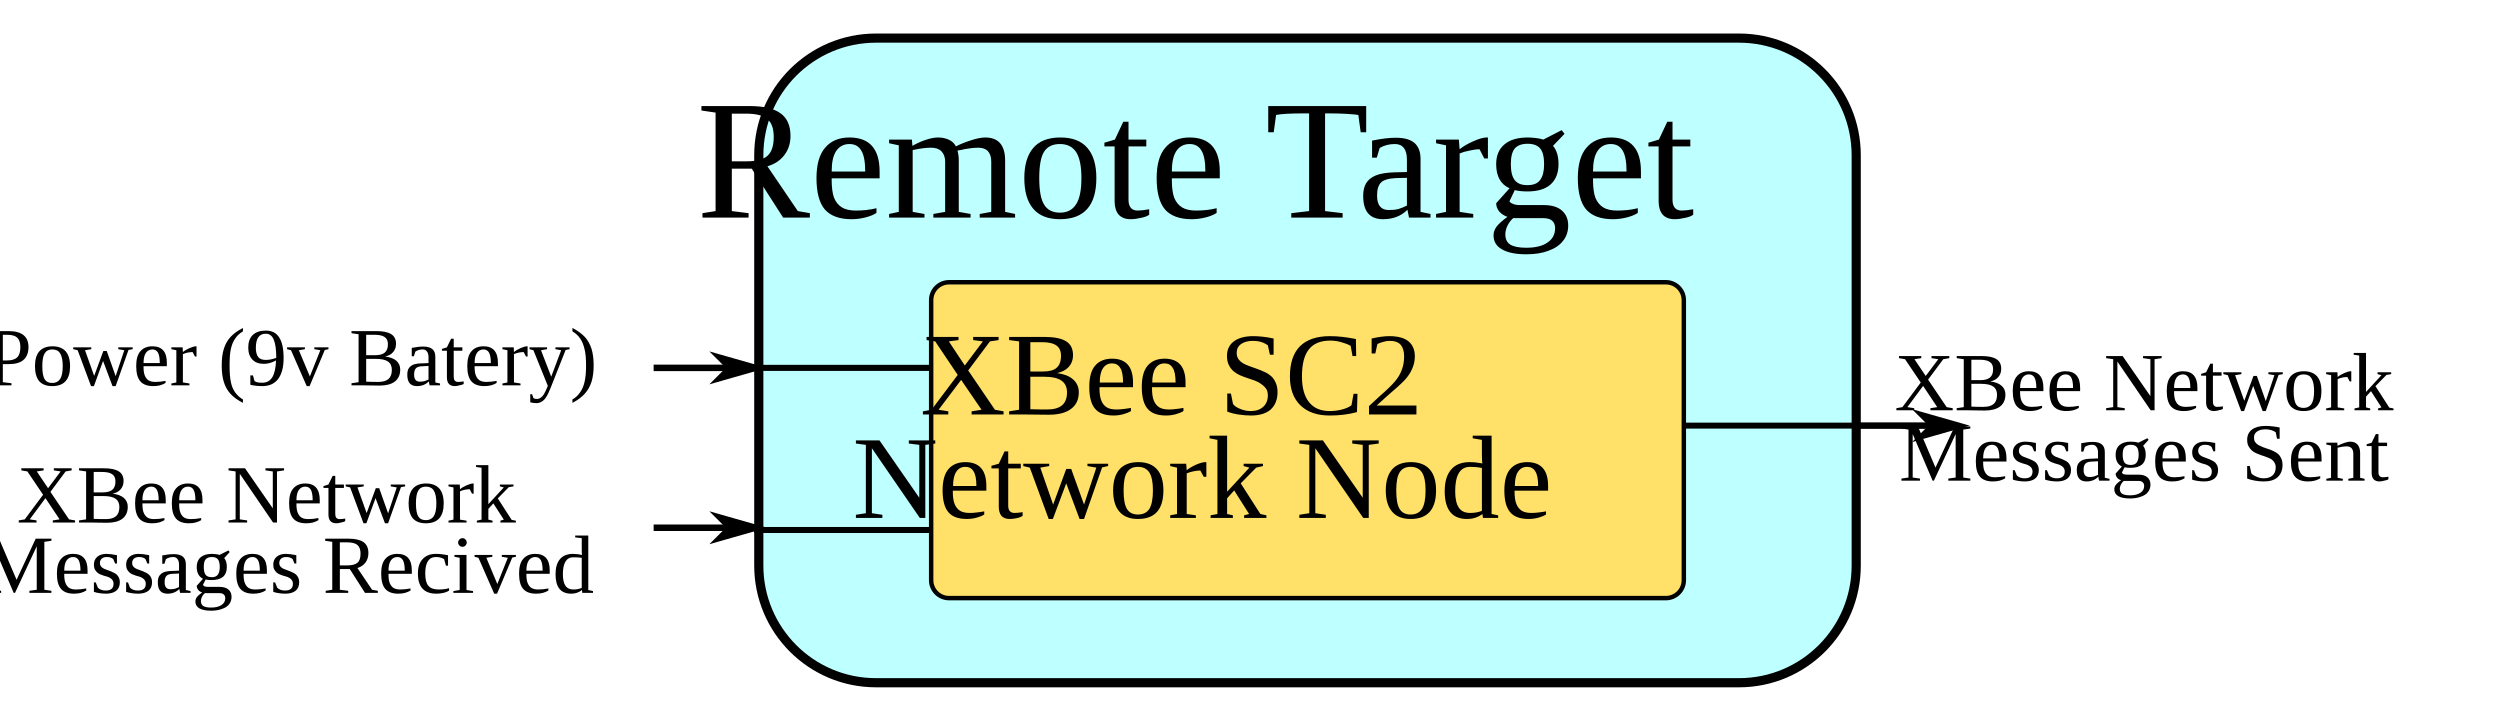
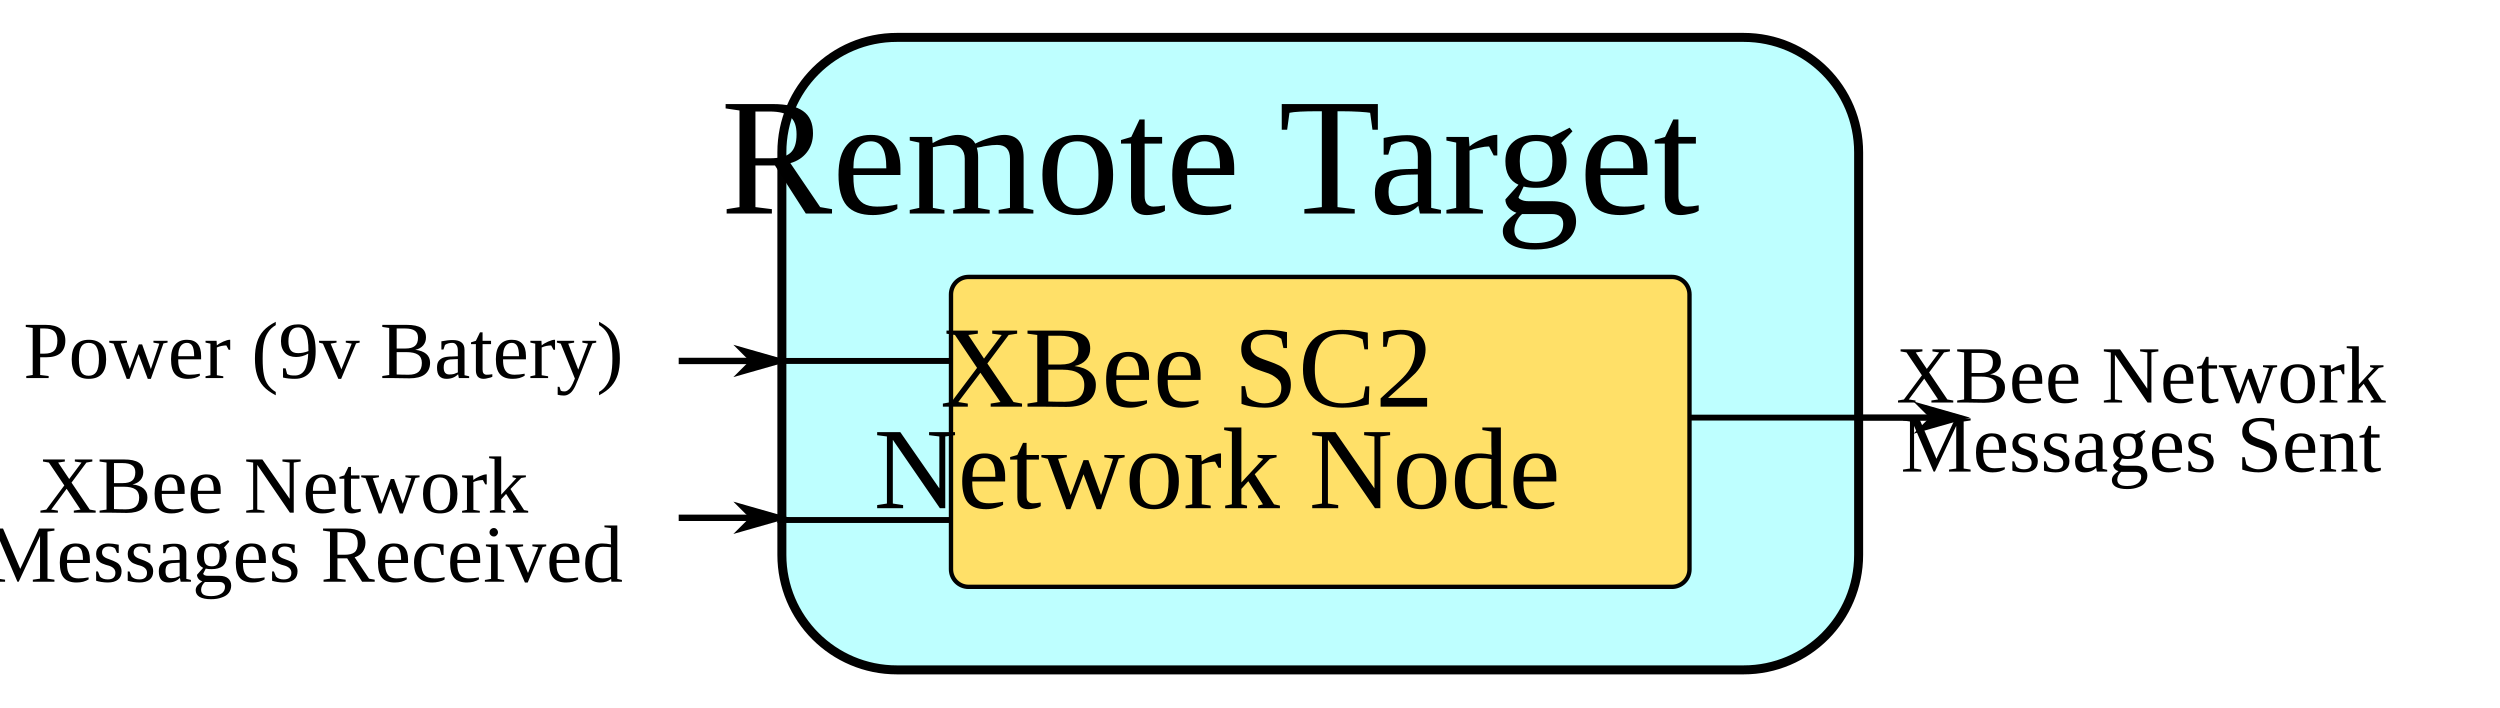
- <svg xmlns="http://www.w3.org/2000/svg" width="149.138mm" height="43.001mm" viewBox="0 0 149.138 43.001" version="1.1" id="svg8">
+ <svg xmlns="http://www.w3.org/2000/svg" id="svg8" version="1.1" viewBox="0 0 152 43.001" height="43.001mm" width="152mm">
  <defs id="defs2">
-     <marker orient="auto" refY="0" refX="0" id="marker1565" style="overflow:visible">
-       <path id="path1563" d="M 0,0 5,-5 -12.5,0 5,5 Z" style="fill:#000000;fill-opacity:1;fill-rule:evenodd;stroke:#000000;stroke-width:1pt;stroke-opacity:1" transform="matrix(-0.4,0,0,-0.4,-4,0)" />
+     <marker style="overflow:visible" id="marker1565" refX="0" refY="0" orient="auto">
+       <path transform="matrix(-0.4,0,0,-0.4,-4,0)" style="fill:#000000;fill-opacity:1;fill-rule:evenodd;stroke:#000000;stroke-width:1pt;stroke-opacity:1" d="M 0,0 5,-5 -12.5,0 5,5 Z" id="path1563" />
    </marker>
-     <marker style="overflow:visible" id="marker2309" refX="0" refY="0" orient="auto">
-       <path transform="matrix(-0.4,0,0,-0.4,-4,0)" style="fill:#000000;fill-opacity:1;fill-rule:evenodd;stroke:#000000;stroke-width:1pt;stroke-opacity:1" d="M 0,0 5,-5 -12.5,0 5,5 Z" id="path2307" />
+     <marker orient="auto" refY="0" refX="0" id="marker2309" style="overflow:visible">
+       <path id="path2307" d="M 0,0 5,-5 -12.5,0 5,5 Z" style="fill:#000000;fill-opacity:1;fill-rule:evenodd;stroke:#000000;stroke-width:1pt;stroke-opacity:1" transform="matrix(-0.4,0,0,-0.4,-4,0)" />
    </marker>
-     <marker orient="auto" refY="0" refX="0" id="marker2056" style="overflow:visible">
-       <path id="path2054" d="M 0,0 5,-5 -12.5,0 5,5 Z" style="fill:#000000;fill-opacity:1;fill-rule:evenodd;stroke:#000000;stroke-width:1pt;stroke-opacity:1" transform="matrix(-0.4,0,0,-0.4,-4,0)" />
+     <marker style="overflow:visible" id="marker2056" refX="0" refY="0" orient="auto">
+       <path transform="matrix(-0.4,0,0,-0.4,-4,0)" style="fill:#000000;fill-opacity:1;fill-rule:evenodd;stroke:#000000;stroke-width:1pt;stroke-opacity:1" d="M 0,0 5,-5 -12.5,0 5,5 Z" id="path2054" />
    </marker>
-     <marker style="overflow:visible" id="marker1714" refX="0" refY="0" orient="auto">
-       <path transform="matrix(-0.4,0,0,-0.4,-4,0)" style="fill:#000000;fill-opacity:1;fill-rule:evenodd;stroke:#000000;stroke-width:1pt;stroke-opacity:1" d="M 0,0 5,-5 -12.5,0 5,5 Z" id="path1712" />
+     <marker orient="auto" refY="0" refX="0" id="marker1714" style="overflow:visible">
+       <path id="path1712" d="M 0,0 5,-5 -12.5,0 5,5 Z" style="fill:#000000;fill-opacity:1;fill-rule:evenodd;stroke:#000000;stroke-width:1pt;stroke-opacity:1" transform="matrix(-0.4,0,0,-0.4,-4,0)" />
    </marker>
-     <marker style="overflow:visible" id="marker1377" refX="0" refY="0" orient="auto">
-       <path transform="matrix(-0.4,0,0,-0.4,-4,0)" style="fill:#000000;fill-opacity:1;fill-rule:evenodd;stroke:#000000;stroke-width:1pt;stroke-opacity:1" d="M 0,0 5,-5 -12.5,0 5,5 Z" id="path1375" />
+     <marker orient="auto" refY="0" refX="0" id="marker1377" style="overflow:visible">
+       <path id="path1375" d="M 0,0 5,-5 -12.5,0 5,5 Z" style="fill:#000000;fill-opacity:1;fill-rule:evenodd;stroke:#000000;stroke-width:1pt;stroke-opacity:1" transform="matrix(-0.4,0,0,-0.4,-4,0)" />
    </marker>
-     <marker style="overflow:visible" id="marker1367" refX="0" refY="0" orient="auto">
-       <path transform="matrix(-0.4,0,0,-0.4,-4,0)" style="fill:#000000;fill-opacity:1;fill-rule:evenodd;stroke:#000000;stroke-width:1pt;stroke-opacity:1" d="M 0,0 5,-5 -12.5,0 5,5 Z" id="path1365" />
+     <marker orient="auto" refY="0" refX="0" id="marker1367" style="overflow:visible">
+       <path id="path1365" d="M 0,0 5,-5 -12.5,0 5,5 Z" style="fill:#000000;fill-opacity:1;fill-rule:evenodd;stroke:#000000;stroke-width:1pt;stroke-opacity:1" transform="matrix(-0.4,0,0,-0.4,-4,0)" />
    </marker>
-     <marker style="overflow:visible" id="marker1347" refX="0" refY="0" orient="auto">
-       <path transform="matrix(-0.4,0,0,-0.4,-4,0)" style="fill:#000000;fill-opacity:1;fill-rule:evenodd;stroke:#000000;stroke-width:1pt;stroke-opacity:1" d="M 0,0 5,-5 -12.5,0 5,5 Z" id="path1345" />
+     <marker orient="auto" refY="0" refX="0" id="marker1347" style="overflow:visible">
+       <path id="path1345" d="M 0,0 5,-5 -12.5,0 5,5 Z" style="fill:#000000;fill-opacity:1;fill-rule:evenodd;stroke:#000000;stroke-width:1pt;stroke-opacity:1" transform="matrix(-0.4,0,0,-0.4,-4,0)" />
    </marker>
-     <marker style="overflow:visible" id="marker1281" refX="0" refY="0" orient="auto">
-       <path transform="matrix(-0.8,0,0,-0.8,-10,0)" style="fill:#000000;fill-opacity:1;fill-rule:evenodd;stroke:#000000;stroke-width:1pt;stroke-opacity:1" d="M 0,0 5,-5 -12.5,0 5,5 Z" id="path1279" />
+     <marker orient="auto" refY="0" refX="0" id="marker1281" style="overflow:visible">
+       <path id="path1279" d="M 0,0 5,-5 -12.5,0 5,5 Z" style="fill:#000000;fill-opacity:1;fill-rule:evenodd;stroke:#000000;stroke-width:1pt;stroke-opacity:1" transform="matrix(-0.8,0,0,-0.8,-10,0)" />
    </marker>
-     <marker style="overflow:visible" id="marker1271" refX="0" refY="0" orient="auto">
-       <path transform="matrix(-0.8,0,0,-0.8,-10,0)" style="fill:#000000;fill-opacity:1;fill-rule:evenodd;stroke:#000000;stroke-width:1pt;stroke-opacity:1" d="M 0,0 5,-5 -12.5,0 5,5 Z" id="path1269" />
+     <marker orient="auto" refY="0" refX="0" id="marker1271" style="overflow:visible">
+       <path id="path1269" d="M 0,0 5,-5 -12.5,0 5,5 Z" style="fill:#000000;fill-opacity:1;fill-rule:evenodd;stroke:#000000;stroke-width:1pt;stroke-opacity:1" transform="matrix(-0.8,0,0,-0.8,-10,0)" />
    </marker>
-     <marker style="overflow:visible" id="marker1261" refX="0" refY="0" orient="auto">
-       <path transform="matrix(-0.8,0,0,-0.8,-10,0)" style="fill:#000000;fill-opacity:1;fill-rule:evenodd;stroke:#000000;stroke-width:1pt;stroke-opacity:1" d="M 0,0 5,-5 -12.5,0 5,5 Z" id="path1259" />
+     <marker orient="auto" refY="0" refX="0" id="marker1261" style="overflow:visible">
+       <path id="path1259" d="M 0,0 5,-5 -12.5,0 5,5 Z" style="fill:#000000;fill-opacity:1;fill-rule:evenodd;stroke:#000000;stroke-width:1pt;stroke-opacity:1" transform="matrix(-0.8,0,0,-0.8,-10,0)" />
    </marker>
-     <marker style="overflow:visible" id="marker1251" refX="0" refY="0" orient="auto">
-       <path transform="matrix(-0.8,0,0,-0.8,-10,0)" style="fill:#000000;fill-opacity:1;fill-rule:evenodd;stroke:#000000;stroke-width:1pt;stroke-opacity:1" d="M 0,0 5,-5 -12.5,0 5,5 Z" id="path1249" />
+     <marker orient="auto" refY="0" refX="0" id="marker1251" style="overflow:visible">
+       <path id="path1249" d="M 0,0 5,-5 -12.5,0 5,5 Z" style="fill:#000000;fill-opacity:1;fill-rule:evenodd;stroke:#000000;stroke-width:1pt;stroke-opacity:1" transform="matrix(-0.8,0,0,-0.8,-10,0)" />
    </marker>
-     <marker orient="auto" refY="0" refX="0" id="marker1347-1" style="overflow:visible">
-       <path id="path1345-6" d="M 0,0 5,-5 -12.5,0 5,5 Z" style="fill:#000000;fill-opacity:1;fill-rule:evenodd;stroke:#000000;stroke-width:1pt;stroke-opacity:1" transform="matrix(-0.4,0,0,-0.4,-4,0)" />
+     <marker style="overflow:visible" id="marker1347-1" refX="0" refY="0" orient="auto">
+       <path transform="matrix(-0.4,0,0,-0.4,-4,0)" style="fill:#000000;fill-opacity:1;fill-rule:evenodd;stroke:#000000;stroke-width:1pt;stroke-opacity:1" d="M 0,0 5,-5 -12.5,0 5,5 Z" id="path1345-6" />
    </marker>
-     <marker orient="auto" refY="0" refX="0" id="marker1357-1" style="overflow:visible">
-       <path id="path1355-0" d="M 0,0 5,-5 -12.5,0 5,5 Z" style="fill:#000000;fill-opacity:1;fill-rule:evenodd;stroke:#000000;stroke-width:1pt;stroke-opacity:1" transform="matrix(-0.4,0,0,-0.4,-4,0)" />
+     <marker style="overflow:visible" id="marker1357-1" refX="0" refY="0" orient="auto">
+       <path transform="matrix(-0.4,0,0,-0.4,-4,0)" style="fill:#000000;fill-opacity:1;fill-rule:evenodd;stroke:#000000;stroke-width:1pt;stroke-opacity:1" d="M 0,0 5,-5 -12.5,0 5,5 Z" id="path1355-0" />
    </marker>
-     <marker orient="auto" refY="0" refX="0" id="marker1377-4" style="overflow:visible">
-       <path id="path1375-0" d="M 0,0 5,-5 -12.5,0 5,5 Z" style="fill:#000000;fill-opacity:1;fill-rule:evenodd;stroke:#000000;stroke-width:1pt;stroke-opacity:1" transform="matrix(-0.4,0,0,-0.4,-4,0)" />
+     <marker style="overflow:visible" id="marker1377-4" refX="0" refY="0" orient="auto">
+       <path transform="matrix(-0.4,0,0,-0.4,-4,0)" style="fill:#000000;fill-opacity:1;fill-rule:evenodd;stroke:#000000;stroke-width:1pt;stroke-opacity:1" d="M 0,0 5,-5 -12.5,0 5,5 Z" id="path1375-0" />
    </marker>
  </defs>
-   <g id="layer1" transform="translate(-1.007312,-16.42351)">
-     <text id="text867-6" y="28.193" x="27.842" style="font-style:normal;font-weight:normal;font-size:9.825px;line-height:1.25;font-family:sans-serif;fill:#000000;fill-opacity:1;stroke:none;stroke-width:0.246" xml:space="preserve">
-       <tspan style="font-style:normal;font-variant:normal;font-weight:normal;font-stretch:normal;font-family:'Times New Roman';-inkscape-font-specification:'Times New Roman, ';stroke-width:0.246" y="28.193" x="27.842" id="tspan865-8" />
+   <g transform="translate(-1.007312,-16.42351)" id="layer1">
+     <text xml:space="preserve" style="font-style:normal;font-weight:normal;font-size:9.825px;line-height:1.25;font-family:sans-serif;fill:#000000;fill-opacity:1;stroke:none;stroke-width:0.246" x="27.842" y="28.193" id="text867-6">
+       <tspan id="tspan865-8" x="27.842" y="28.193" style="font-style:normal;font-variant:normal;font-weight:normal;font-stretch:normal;font-family:'Times New Roman';-inkscape-font-specification:'Times New Roman, ';stroke-width:0.246" />
    </text>
-     <text xml:space="preserve" style="font-style:normal;font-variant:normal;font-weight:normal;font-stretch:normal;font-size:4.939px;line-height:1.25;font-family:'Times New Roman';-inkscape-font-specification:'Times New Roman, ';stroke-width:0.265" x="9.488" y="14.165" id="text1971">
-       <tspan id="tspan1969" x="9.488" y="14.165" style="font-style:normal;font-variant:normal;font-weight:normal;font-stretch:normal;font-family:'Times New Roman';-inkscape-font-specification:'Times New Roman, ';stroke-width:0.265" />
+     <text id="text1971" y="14.165" x="9.488" style="font-style:normal;font-variant:normal;font-weight:normal;font-stretch:normal;font-size:4.939px;line-height:1.25;font-family:'Times New Roman';-inkscape-font-specification:'Times New Roman, ';stroke-width:0.265" xml:space="preserve">
+       <tspan style="font-style:normal;font-variant:normal;font-weight:normal;font-stretch:normal;font-family:'Times New Roman';-inkscape-font-specification:'Times New Roman, ';stroke-width:0.265" y="14.165" x="9.488" id="tspan1969" />
    </text>
-     <rect style="opacity:0.994;fill:#beffff;fill-opacity:1;stroke:#000000;stroke-width:0.547;stroke-linecap:round;stroke-miterlimit:4;stroke-dasharray:none" id="rect833" width="65.467" height="38.455" x="46.273" y="18.697" ry="6.99" />
-     <text xml:space="preserve" style="font-style:normal;font-weight:normal;font-size:10.149px;line-height:0.75;font-family:sans-serif;text-align:center;text-anchor:middle;fill:#000000;fill-opacity:1;stroke:none;stroke-width:0.254" x="78.91" y="29.406" id="text867">
-       <tspan x="78.91" y="29.406" style="font-style:normal;font-variant:normal;font-weight:normal;font-stretch:normal;font-family:'Times New Roman';-inkscape-font-specification:'Times New Roman, ';text-align:center;text-anchor:middle;stroke-width:0.254" id="tspan887">Remote Target</tspan>
+     <rect ry="6.99" y="18.697" x="48.545" height="38.455" width="65.467" id="rect833" style="opacity:0.994;fill:#beffff;fill-opacity:1;stroke:#000000;stroke-width:0.547;stroke-linecap:round;stroke-miterlimit:4;stroke-dasharray:none" />
+     <text id="text867" y="29.406" x="81.182" style="font-style:normal;font-weight:normal;font-size:10.149px;line-height:0.75;font-family:sans-serif;text-align:center;text-anchor:middle;fill:#000000;fill-opacity:1;stroke:none;stroke-width:0.254" xml:space="preserve">
+       <tspan id="tspan887" style="font-style:normal;font-variant:normal;font-weight:normal;font-stretch:normal;font-family:'Times New Roman';-inkscape-font-specification:'Times New Roman, ';text-align:center;text-anchor:middle;stroke-width:0.254" y="29.406" x="81.182">Remote Target</tspan>
    </text>
-     <path style="fill:none;stroke:#000000;stroke-width:0.387;stroke-linecap:butt;stroke-linejoin:miter;stroke-miterlimit:4;stroke-dasharray:none;stroke-opacity:1;marker-end:url(#marker1347)" d="m 40,38.369 h 6" id="path944" />
-     <text xml:space="preserve" style="font-size:4.939px;line-height:1.25;font-family:'Times New Roman';-inkscape-font-specification:'Times New Roman, ';text-align:center;text-anchor:middle;stroke-width:0.265" x="21.492" y="39.41" id="text1975">
-       <tspan id="tspan1973" x="21.492" y="39.41" style="text-align:center;text-anchor:middle;stroke-width:0.265">Power (9v Batery)</tspan>
+     <path id="path944" d="m 42.272,38.369 h 6" style="fill:none;stroke:#000000;stroke-width:0.387;stroke-linecap:butt;stroke-linejoin:miter;stroke-miterlimit:4;stroke-dasharray:none;stroke-opacity:1;marker-end:url(#marker1347)" />
+     <text id="text1975" y="39.41" x="23.764" style="font-size:4.939px;line-height:1.25;font-family:'Times New Roman';-inkscape-font-specification:'Times New Roman, ';text-align:center;text-anchor:middle;stroke-width:0.265" xml:space="preserve">
+       <tspan style="text-align:center;text-anchor:middle;stroke-width:0.265" y="39.41" x="23.764" id="tspan1973">Power (9v Batery)</tspan>
    </text>
-     <path style="fill:none;stroke:#000000;stroke-width:0.387;stroke-linecap:butt;stroke-linejoin:miter;stroke-miterlimit:4;stroke-dasharray:none;stroke-opacity:1;marker-end:url(#marker2056)" d="m 40,47.906 h 6" id="path2052" />
-     <text id="text2280" y="47.593" x="21.224" style="font-size:4.939px;line-height:0.85;font-family:'Times New Roman';-inkscape-font-specification:'Times New Roman, ';text-align:center;text-anchor:middle;stroke-width:0.265" xml:space="preserve">
-       <tspan style="text-align:center;text-anchor:middle;stroke-width:0.265" y="47.593" x="21.224" id="tspan2278">XBee Network</tspan>
-       <tspan id="tspan2282" style="text-align:center;text-anchor:middle;stroke-width:0.265" y="51.791" x="21.224">Messages Recived</tspan>
+     <path id="path2052" d="m 42.272,47.906 h 6" style="fill:none;stroke:#000000;stroke-width:0.387;stroke-linecap:butt;stroke-linejoin:miter;stroke-miterlimit:4;stroke-dasharray:none;stroke-opacity:1;marker-end:url(#marker2056)" />
+     <text xml:space="preserve" style="font-size:4.939px;line-height:0.85;font-family:'Times New Roman';-inkscape-font-specification:'Times New Roman, ';text-align:center;text-anchor:middle;stroke-width:0.265" x="22.561" y="47.593" id="text2280">
+       <tspan id="tspan2278" x="22.561" y="47.593" style="text-align:center;text-anchor:middle;stroke-width:0.265">XBee Network</tspan>
+       <tspan x="22.561" y="51.791" style="text-align:center;text-anchor:middle;stroke-width:0.265" id="tspan2282">Messages Received</tspan>
    </text>
-     <path style="fill:none;stroke:#000000;stroke-width:0.387;stroke-linecap:butt;stroke-linejoin:miter;stroke-miterlimit:4;stroke-dasharray:none;stroke-opacity:1;marker-end:url(#marker2309)" d="m 111.746,41.814 h 6" id="path2305" />
-     <text id="text2453" y="40.897" x="133.232" style="font-size:4.939px;line-height:0.85;font-family:'Times New Roman';-inkscape-font-specification:'Times New Roman, ';text-align:center;text-anchor:middle;stroke-width:0.265" xml:space="preserve">
-       <tspan style="text-align:center;text-anchor:middle;stroke-width:0.265" y="40.897" x="133.232" id="tspan2449">XBee Network</tspan>
-       <tspan id="tspan2455" style="text-align:center;text-anchor:middle;stroke-width:0.265" y="45.095" x="133.232">Messages Sent</tspan>
-       <tspan id="tspan2451" style="text-align:center;text-anchor:middle;stroke-width:0.265" y="49.293" x="133.232" />
+     <path id="path2305" d="m 114.018,41.814 h 6" style="fill:none;stroke:#000000;stroke-width:0.387;stroke-linecap:butt;stroke-linejoin:miter;stroke-miterlimit:4;stroke-dasharray:none;stroke-opacity:1;marker-end:url(#marker2309)" />
+     <text xml:space="preserve" style="font-size:4.939px;line-height:0.85;font-family:'Times New Roman';-inkscape-font-specification:'Times New Roman, ';text-align:center;text-anchor:middle;stroke-width:0.265" x="135.504" y="40.897" id="text2453">
+       <tspan id="tspan2449" x="135.504" y="40.897" style="text-align:center;text-anchor:middle;stroke-width:0.265">XBee Network</tspan>
+       <tspan x="135.504" y="45.095" style="text-align:center;text-anchor:middle;stroke-width:0.265" id="tspan2455">Messages Sent</tspan>
+       <tspan x="135.504" y="49.293" style="text-align:center;text-anchor:middle;stroke-width:0.265" id="tspan2451" />
    </text>
-     <g id="g1465" transform="translate(3.019666)">
-       <rect ry="1.069" y="33.261" x="53.536" height="18.843" width="44.901" id="rect1283" style="opacity:0.994;fill:#ffe067;fill-opacity:1;stroke:#000000;stroke-width:0.265;stroke-linecap:round" />
-       <text id="text1287" y="41.146" x="76.132" style="font-style:normal;font-weight:normal;font-size:7.056px;line-height:0.85;font-family:sans-serif;text-align:center;text-anchor:middle;fill:#000000;fill-opacity:1;stroke:none;stroke-width:0.265" xml:space="preserve">
-         <tspan id="tspan1289" style="font-style:normal;font-variant:normal;font-weight:normal;font-stretch:normal;font-size:7.056px;font-family:'Times New Roman';-inkscape-font-specification:'Times New Roman, ';text-align:center;text-anchor:middle;stroke-width:0.265" y="41.146" x="76.132">XBee SC2</tspan>
-         <tspan id="tspan1295" style="font-style:normal;font-variant:normal;font-weight:normal;font-stretch:normal;font-size:7.056px;font-family:'Times New Roman';-inkscape-font-specification:'Times New Roman, ';text-align:center;text-anchor:middle;stroke-width:0.265" y="47.318" x="76.132">Network Node</tspan>
+     <g transform="translate(5.291457)" id="g1465">
+       <rect style="opacity:0.994;fill:#ffe067;fill-opacity:1;stroke:#000000;stroke-width:0.265;stroke-linecap:round" id="rect1283" width="44.901" height="18.843" x="53.536" y="33.261" ry="1.069" />
+       <text xml:space="preserve" style="font-style:normal;font-weight:normal;font-size:7.056px;line-height:0.85;font-family:sans-serif;text-align:center;text-anchor:middle;fill:#000000;fill-opacity:1;stroke:none;stroke-width:0.265" x="76.132" y="41.146" id="text1287">
+         <tspan x="76.132" y="41.146" style="font-style:normal;font-variant:normal;font-weight:normal;font-stretch:normal;font-size:7.056px;font-family:'Times New Roman';-inkscape-font-specification:'Times New Roman, ';text-align:center;text-anchor:middle;stroke-width:0.265" id="tspan1289">XBee SC2</tspan>
+         <tspan x="76.132" y="47.318" style="font-style:normal;font-variant:normal;font-weight:normal;font-stretch:normal;font-size:7.056px;font-family:'Times New Roman';-inkscape-font-specification:'Times New Roman, ';text-align:center;text-anchor:middle;stroke-width:0.265" id="tspan1295">Network Node</tspan>
      </text>
    </g>
-     <path style="fill:none;fill-rule:evenodd;stroke:#000000;stroke-width:0.362;stroke-linecap:butt;stroke-linejoin:miter;stroke-miterlimit:4;stroke-dasharray:none;stroke-opacity:1" d="M 46,38.369 H 56.61" id="path1561" />
-     <path id="path1869" d="M 46,48.04 H 56.476" style="fill:none;fill-rule:evenodd;stroke:#000000;stroke-width:0.359;stroke-linecap:butt;stroke-linejoin:miter;stroke-miterlimit:4;stroke-dasharray:none;stroke-opacity:1" />
-     <path id="path1561-4" d="m 101.473,41.814 h 10.287" style="fill:none;fill-rule:evenodd;stroke:#000000;stroke-width:0.356;stroke-linecap:butt;stroke-linejoin:miter;stroke-miterlimit:4;stroke-dasharray:none;stroke-opacity:1" />
+     <path id="path1561" d="M 48.272,38.369 H 58.882" style="fill:none;fill-rule:evenodd;stroke:#000000;stroke-width:0.362;stroke-linecap:butt;stroke-linejoin:miter;stroke-miterlimit:4;stroke-dasharray:none;stroke-opacity:1" />
+     <path style="fill:none;fill-rule:evenodd;stroke:#000000;stroke-width:0.359;stroke-linecap:butt;stroke-linejoin:miter;stroke-miterlimit:4;stroke-dasharray:none;stroke-opacity:1" d="M 48.272,48.04 H 58.748" id="path1869" />
+     <path style="fill:none;fill-rule:evenodd;stroke:#000000;stroke-width:0.356;stroke-linecap:butt;stroke-linejoin:miter;stroke-miterlimit:4;stroke-dasharray:none;stroke-opacity:1" d="m 103.745,41.814 h 10.287" id="path1561-4" />
  </g>
</svg>
